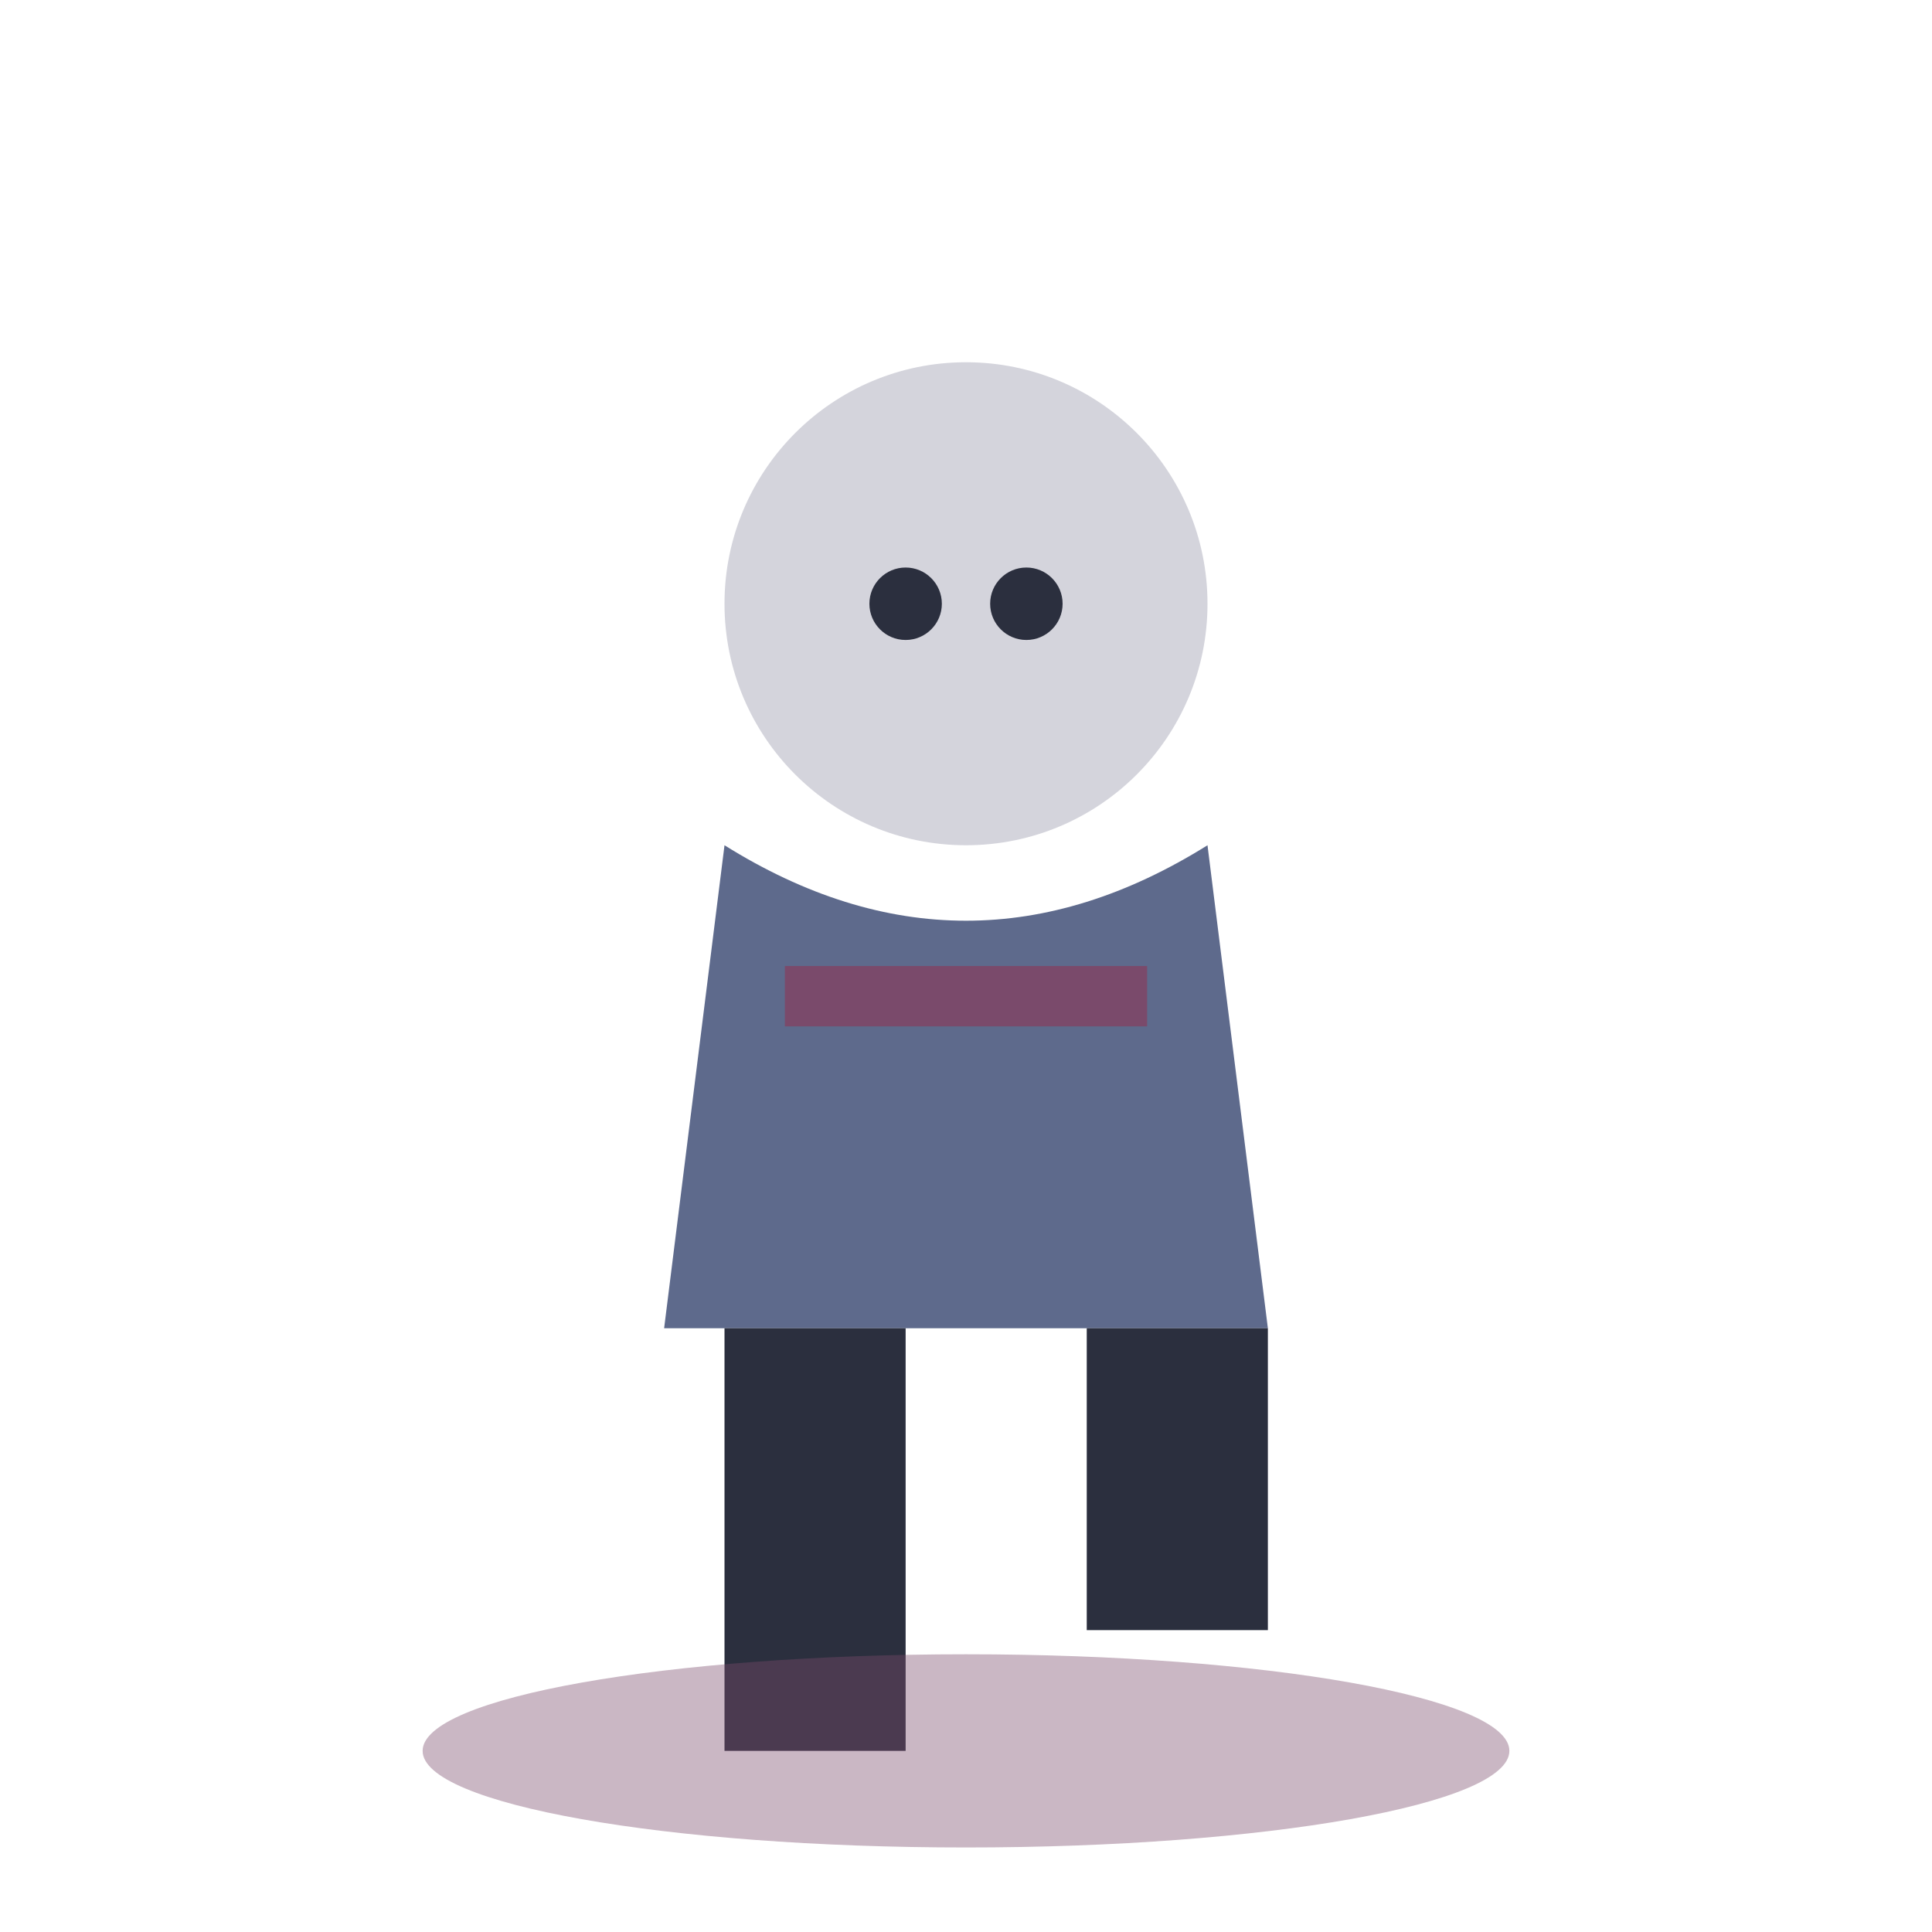
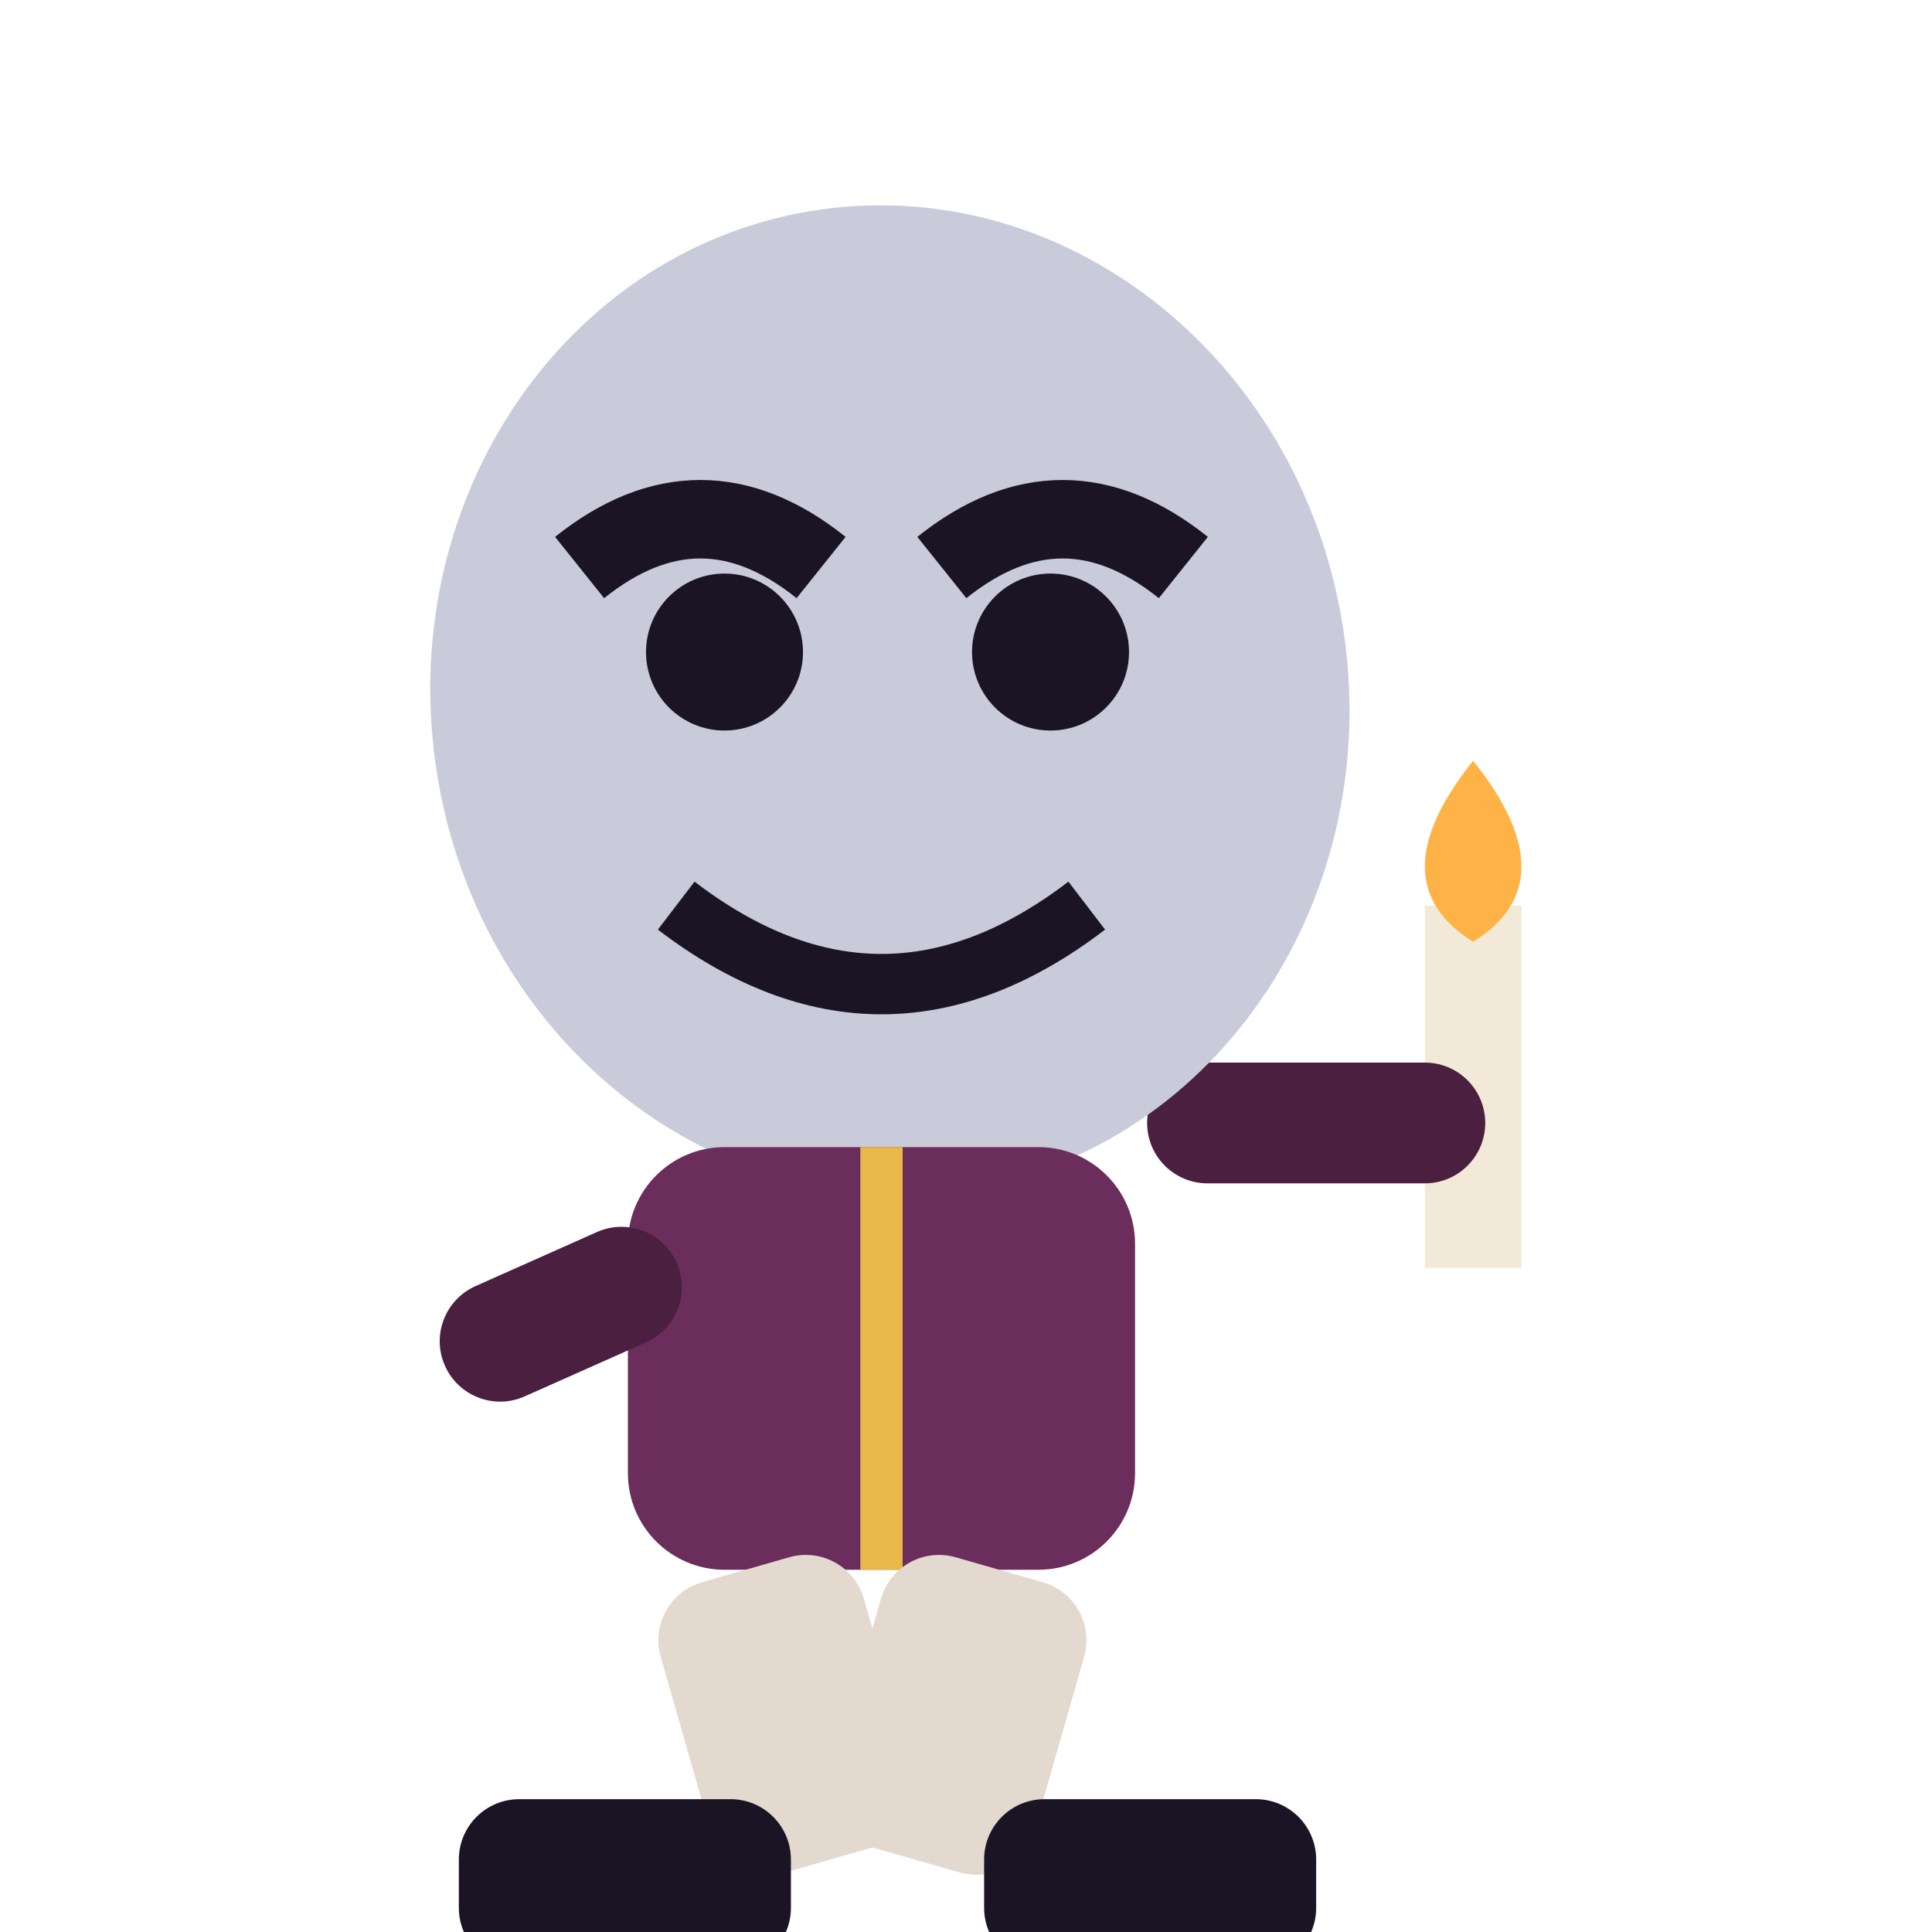
<svg xmlns="http://www.w3.org/2000/svg" viewBox="0 0 32 32">
-   <circle cx="16" cy="10" r="4" fill="#D4D4DC" />
-   <circle cx="15" cy="10" r="0.6" fill="#2B2F3E" />
-   <circle cx="17" cy="10" r="0.6" fill="#2B2F3E" />
-   <path d="M12,14 L11,22 L21,22 L20,14 Q16,16.5 12,14 Z" fill="#5E6A8C" />
-   <rect x="13" y="16" width="6" height="1" fill="#7A4A6B" />
-   <rect x="12" y="22" width="3" height="7" fill="#2B2F3E" />
-   <rect x="18" y="22" width="3" height="5" fill="#2B2F3E" />
-   <ellipse cx="16" cy="29" rx="9" ry="1.6" fill="#7A4A6B" opacity="0.4" />
+   <rect x="23.6" y="15" width="1.6" height="6" fill="#F2E9D8" />
+   <path d="M24.4,12.6 Q26,14.6 24.4,15.6 Q22.8,14.6 24.4,12.6 Z" fill="#FFB347" />
+   <rect x="19" y="17.6" width="5.6" height="2" rx="1" fill="#4A1F40" />
+   <ellipse cx="14.6" cy="11.6" rx="7.6" ry="8.2" fill="#C9CBDA" transform="rotate(-8 14.6 10.6)" />
+   <path d="M9.6,9.4 q2,-1.6 4,0 M15.6,9.4 q2,-1.6 4,0" stroke="#1B1424" stroke-width="1.3" fill="none" />
+   <path d="M11.2,15 Q14.6,17.6 18,15" stroke="#1B1424" stroke-width="1" fill="none" />
+   <circle cx="12" cy="10.8" r="1.3" fill="#1B1424" />
+   <circle cx="17.4" cy="10.8" r="1.3" fill="#1B1424" />
+   <rect x="10.4" y="19" width="8.4" height="7" rx="1.6" fill="#6B2D5C" />
+   <path d="M14.6,19 V26" stroke="#E8B94A" stroke-width="0.7" />
+   <rect x="6.6" y="20" width="4.2" height="2" rx="1" fill="#4A1F40" transform="rotate(-24 10.8 20)" />
+   <rect x="10.6" y="26" width="3.5" height="5" rx="1" fill="#E3D9CF" transform="rotate(-16 12.35 26)" />
+   <rect x="14.8" y="26" width="3.5" height="5" rx="1" fill="#E3D9CF" transform="rotate(16 16.55 26)" />
+   <rect x="7.6" y="29.8" width="5.5" height="2.8" rx="1" fill="#1B1424" />
+   <rect x="16.3" y="29.8" width="5.5" height="2.8" rx="1" fill="#1B1424" />
</svg>
